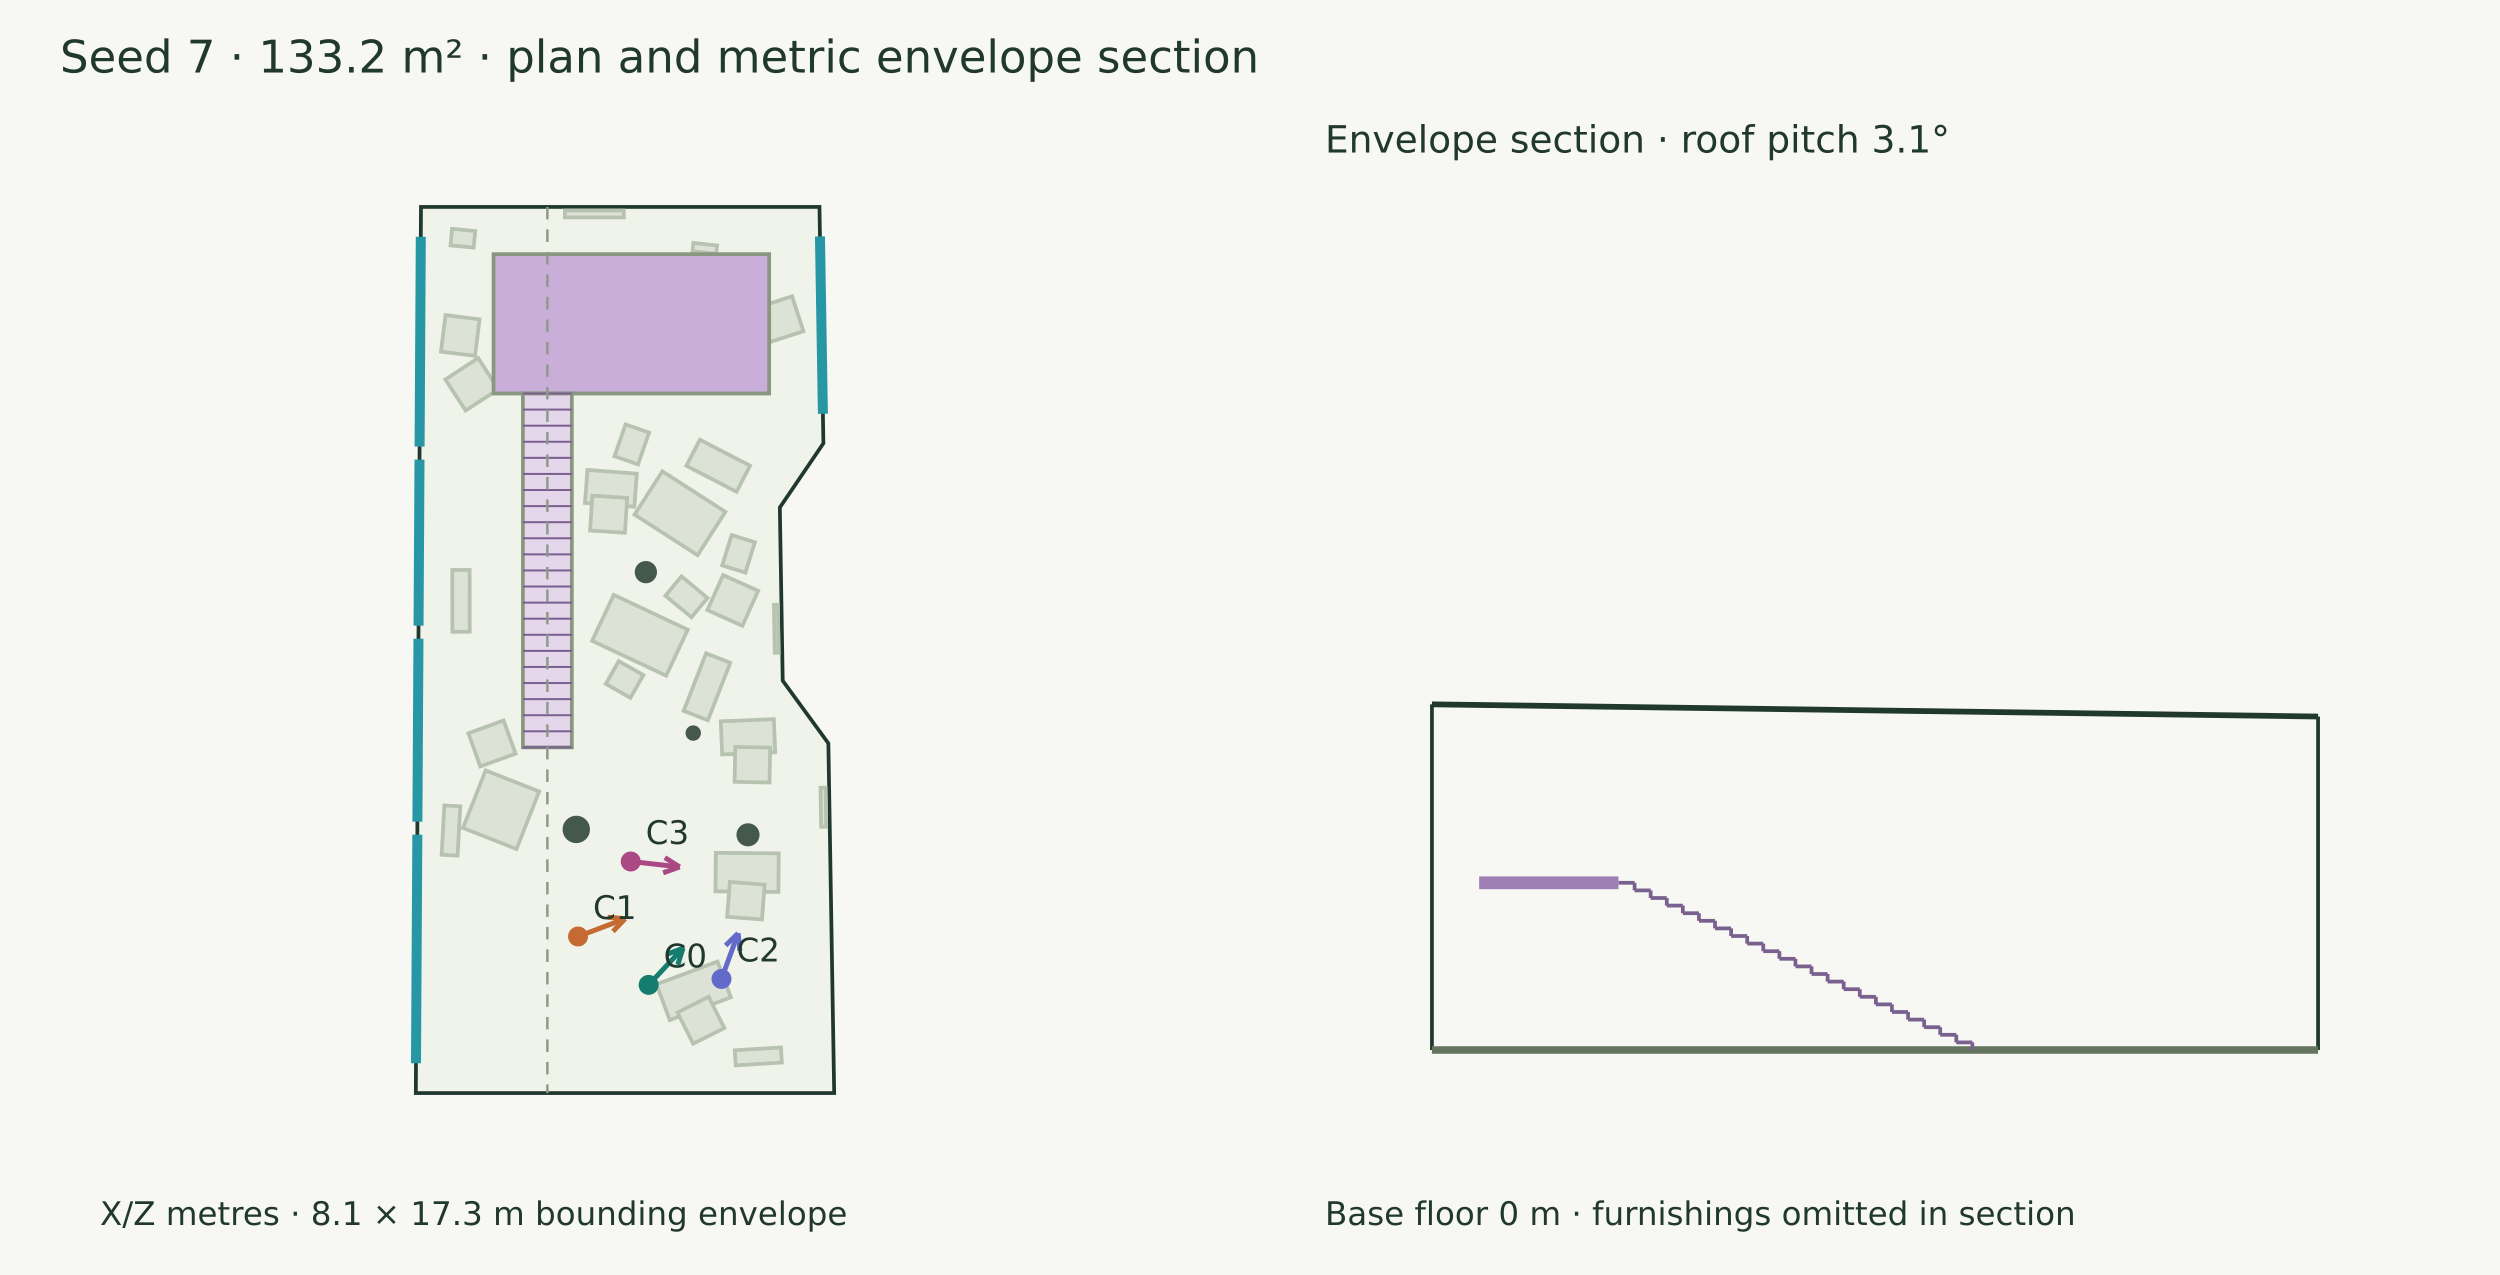
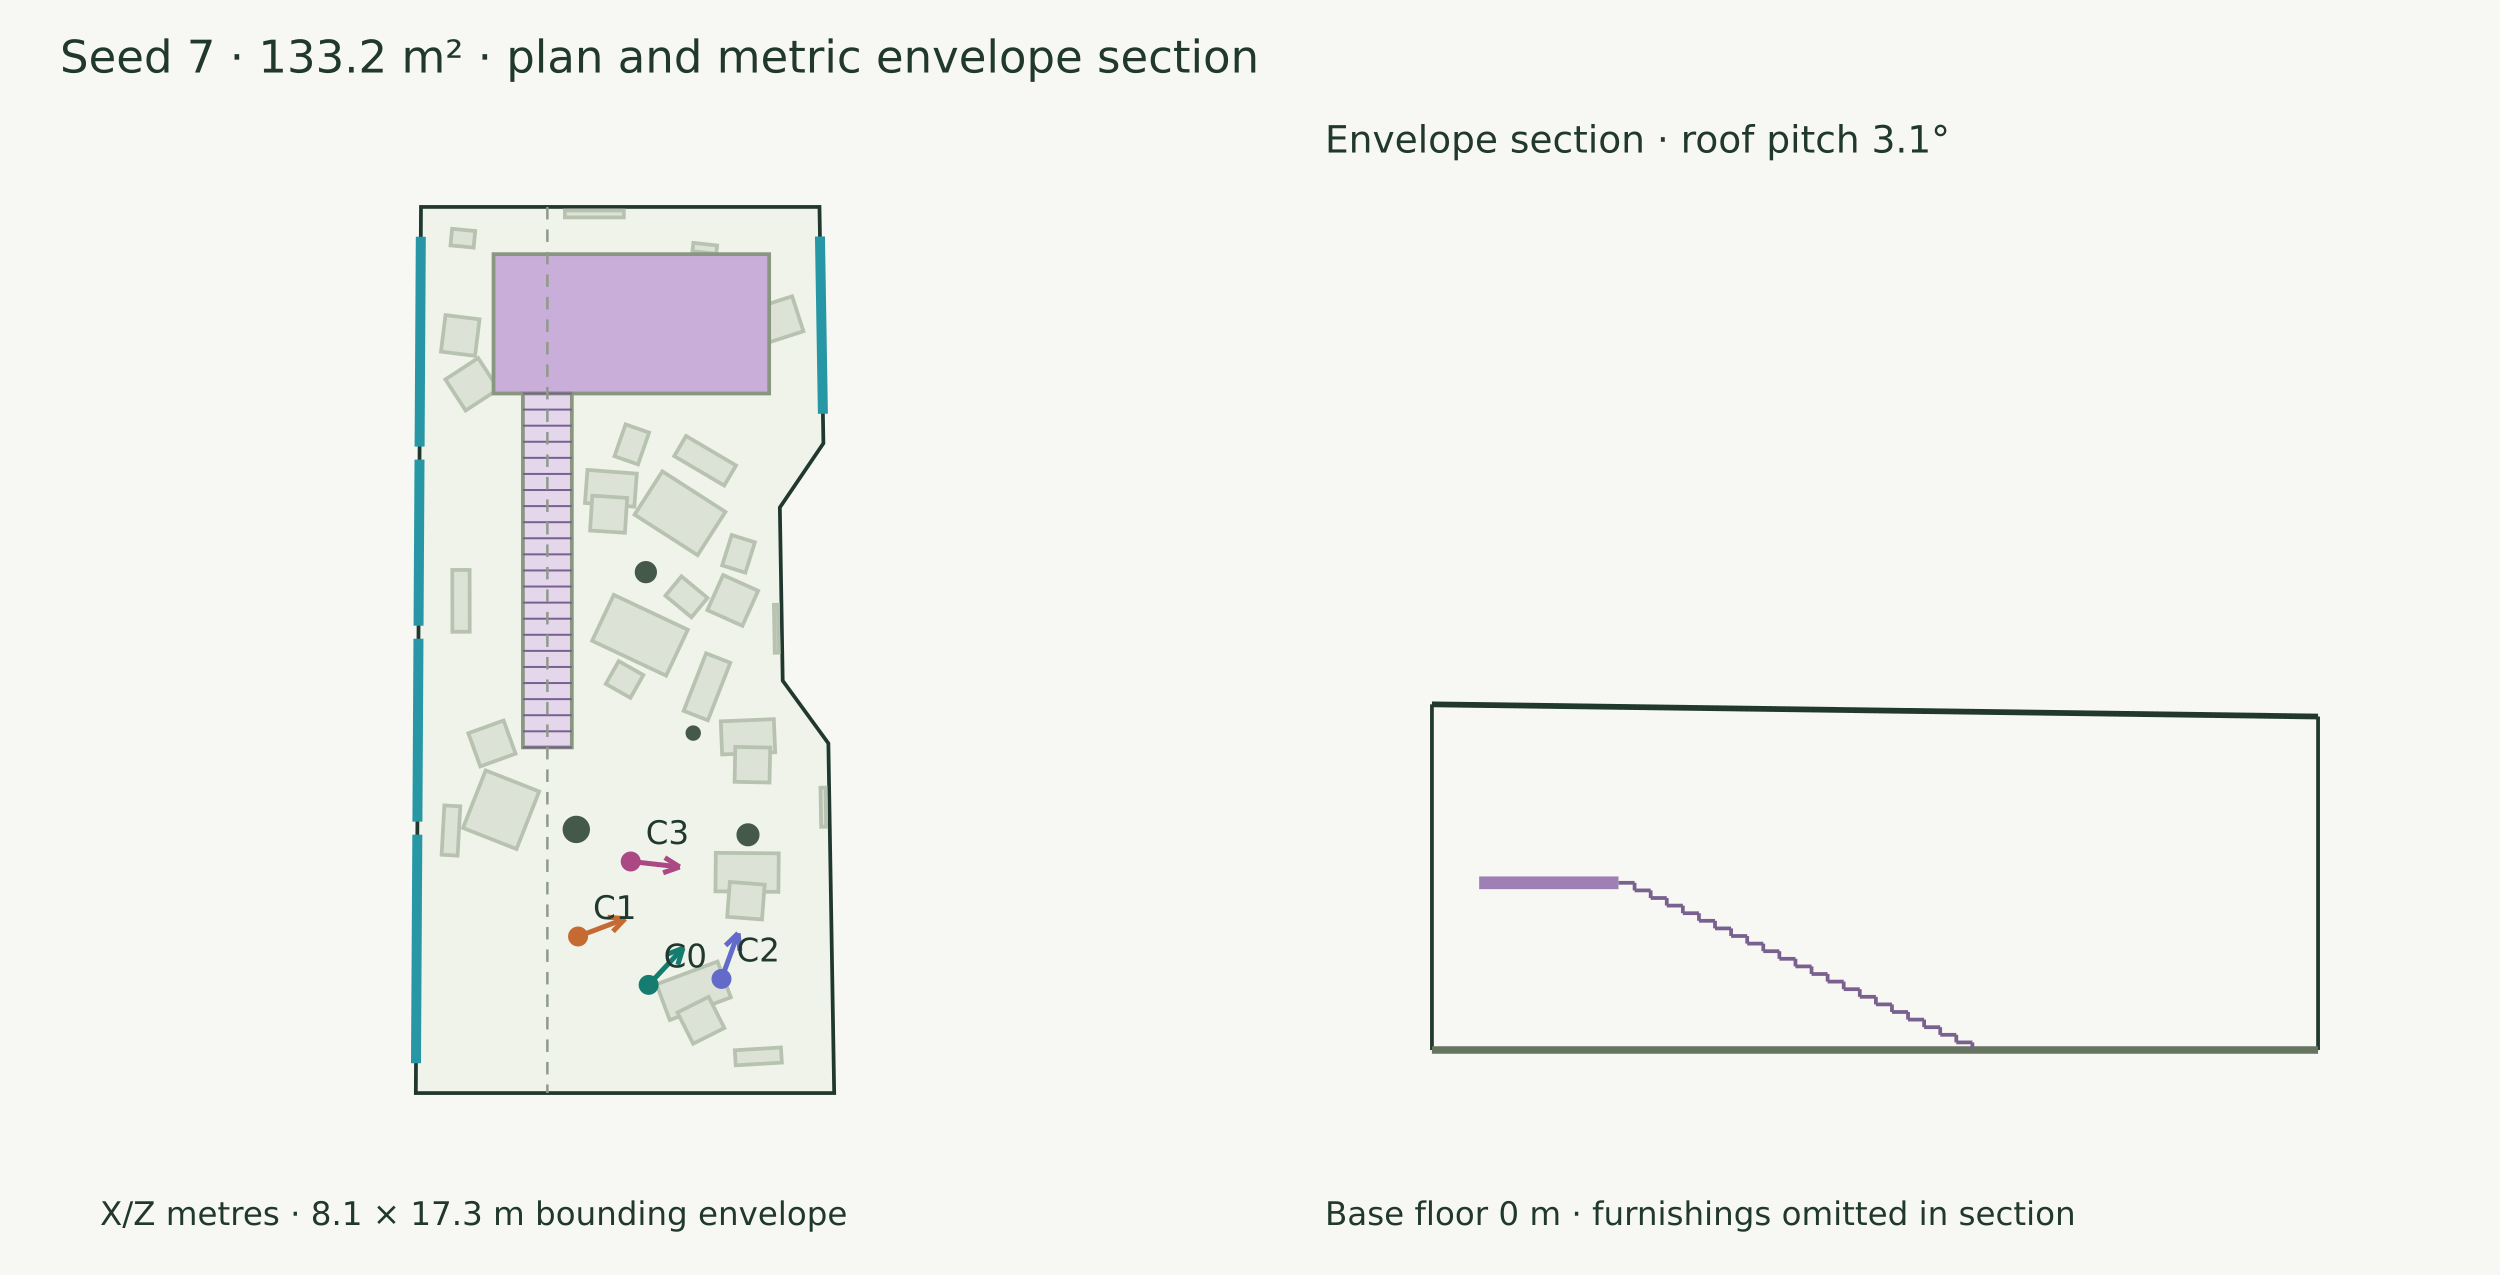
<svg xmlns="http://www.w3.org/2000/svg" width="1000" height="510" viewBox="0 0 1000 510">
  <rect width="100%" height="100%" fill="#f7f8f3" />
  <g font-family="DejaVu Sans" fill="#20382e">
    <text x="24.000" y="29.000" font-size="18">Seed 7 · 133.2 m² · plan and metric envelope section</text>
    <polygon points="168.393,82.773 327.787,82.773 329.358,177.332 311.934,202.993 313.084,272.271 331.350,297.339 333.673,437.227 166.327,437.227" fill="#eff3e9" stroke="#20382e" stroke-width="1.5" />
    <polygon points="245.503,237.941 275.107,251.892 266.446,270.272 236.842,256.321" fill="#dce3d6" stroke="#b7c2b0" stroke-width="1.5" />
    <polygon points="288.308,288.529 309.532,287.665 310.072,300.914 288.848,301.779" fill="#dce3d6" stroke="#b7c2b0" stroke-width="1.5" />
    <polygon points="294.116,298.756 308.084,299.046 307.794,313.014 293.826,312.724" fill="#dce3d6" stroke="#b7c2b0" stroke-width="1.5" />
    <polygon points="286.324,341.123 311.497,341.349 311.359,356.760 286.186,356.534" fill="#dce3d6" stroke="#b7c2b0" stroke-width="1.5" />
    <polygon points="291.937,352.790 305.867,353.856 304.801,367.786 290.871,366.720" fill="#dce3d6" stroke="#b7c2b0" stroke-width="1.5" />
    <polygon points="264.952,188.545 290.166,204.756 279.033,222.071 253.819,205.860" fill="#dce3d6" stroke="#b7c2b0" stroke-width="1.5" />
    <polygon points="234.984,187.973 254.723,189.460 253.728,202.676 233.988,201.189" fill="#dce3d6" stroke="#b7c2b0" stroke-width="1.5" />
    <polygon points="236.924,198.274 250.866,199.164 249.977,213.106 236.035,212.217" fill="#dce3d6" stroke="#b7c2b0" stroke-width="1.5" />
    <polygon points="262.581,393.716 287.001,384.621 292.328,398.925 267.909,408.020" fill="#dce3d6" stroke="#b7c2b0" stroke-width="1.5" />
    <polygon points="270.977,404.995 283.457,398.715 289.737,411.195 277.258,417.475" fill="#dce3d6" stroke="#b7c2b0" stroke-width="1.5" />
    <polygon points="312.738,425.021 294.289,426.138 293.923,420.105 312.373,418.987" fill="#dce3d6" stroke="#b7c2b0" stroke-width="1.5" />
    <polygon points="277.349,97.151 286.847,98.216 286.476,101.526 276.978,100.461" fill="#dce3d6" stroke="#b7c2b0" stroke-width="1.5" />
    <polygon points="187.845,227.967 187.884,252.700 180.951,252.711 180.912,227.978" fill="#dce3d6" stroke="#b7c2b0" stroke-width="1.5" />
    <polygon points="184.126,322.531 183.033,342.246 176.649,341.892 177.742,322.177" fill="#dce3d6" stroke="#b7c2b0" stroke-width="1.5" />
    <polygon points="260.266,153.449 256.511,128.588 269.106,126.686 272.861,151.547" fill="#dce3d6" stroke="#b7c2b0" stroke-width="1.5" />
    <polygon points="274.541,144.536 275.992,130.641 289.887,132.092 288.436,145.987" fill="#dce3d6" stroke="#b7c2b0" stroke-width="1.5" />
    <polygon points="236.419,109.622 261.031,111.809 259.731,126.440 235.119,124.254" fill="#dce3d6" stroke="#b7c2b0" stroke-width="1.5" />
    <polygon points="241.545,120.521 255.320,122.850 252.992,136.625 239.216,134.297" fill="#dce3d6" stroke="#b7c2b0" stroke-width="1.5" />
-     <polygon points="279.954,175.891 300.019,186.279 294.615,196.718 274.550,186.330" fill="#dce3d6" stroke="#b7c2b0" stroke-width="1.5" />
+     <polygon points="274.421,174.401 294.419,186.190 289.685,194.220 269.688,182.431" fill="#dce3d6" stroke="#b7c2b0" stroke-width="1.5" />
    <polygon points="289.235,230.028 303.252,236.316 296.964,250.333 282.947,244.045" fill="#dce3d6" stroke="#b7c2b0" stroke-width="1.5" />
    <polygon points="189.457,99.036 180.201,98.156 180.832,91.529 190.088,92.410" fill="#dce3d6" stroke="#b7c2b0" stroke-width="1.5" />
    <polygon points="191.250,143.215 199.363,155.650 186.250,164.206 178.137,151.771" fill="#dce3d6" stroke="#b7c2b0" stroke-width="1.5" />
    <polygon points="218.952,115.890 227.419,118.027 225.276,126.513 216.810,124.375" fill="#dce3d6" stroke="#b7c2b0" stroke-width="1.5" />
    <polygon points="247.484,264.445 257.332,270.024 252.168,279.141 242.320,273.562" fill="#dce3d6" stroke="#b7c2b0" stroke-width="1.5" />
    <polygon points="292.119,265.117 283.143,288.117 273.459,284.338 282.435,261.338" fill="#dce3d6" stroke="#b7c2b0" stroke-width="1.5" />
    <polygon points="288.874,226.159 292.676,214.025 301.950,216.931 298.148,229.066" fill="#dce3d6" stroke="#b7c2b0" stroke-width="1.5" />
    <polygon points="259.634,173.043 255.214,185.763 245.799,182.492 250.219,169.772" fill="#dce3d6" stroke="#b7c2b0" stroke-width="1.5" />
    <polygon points="272.574,230.538 283.001,239.176 276.589,246.915 266.163,238.277" fill="#dce3d6" stroke="#b7c2b0" stroke-width="1.5" />
    <polygon points="187.329,293.297 201.431,288.200 206.224,301.460 192.122,306.557" fill="#dce3d6" stroke="#b7c2b0" stroke-width="1.5" />
    <polygon points="206.596,339.613 185.197,331.181 194.266,308.167 215.665,316.599" fill="#dce3d6" stroke="#b7c2b0" stroke-width="1.5" />
    <polygon points="321.363,132.487 307.647,136.924 303.124,122.944 316.841,118.506" fill="#dce3d6" stroke="#b7c2b0" stroke-width="1.5" />
    <polygon points="191.821,127.740 190.001,142.349 176.386,140.653 178.206,126.044" fill="#dce3d6" stroke="#b7c2b0" stroke-width="1.5" />
    <polygon points="330.211,315.054 330.470,330.691 328.463,330.725 328.203,315.087" fill="#dce3d6" stroke="#b7c2b0" stroke-width="1.5" />
    <polygon points="225.944,84.206 249.539,84.206 249.539,86.973 225.944,86.973" fill="#dce3d6" stroke="#b7c2b0" stroke-width="1.5" />
    <polygon points="311.146,241.897 311.464,261.084 309.888,261.110 309.569,241.923" fill="#dce3d6" stroke="#b7c2b0" stroke-width="1.5" />
    <circle cx="258.344" cy="228.857" r="4.46" fill="#45594a" />
    <circle cx="230.513" cy="331.769" r="5.49" fill="#45594a" />
    <circle cx="299.198" cy="333.924" r="4.622" fill="#45594a" />
    <circle cx="277.291" cy="293.234" r="3.08" fill="#45594a" />
    <path d="M327.984,94.592 L329.161,165.512" stroke="#2797a5" stroke-width="4" fill="none" />
    <path d="M166.396,425.302 L166.929,333.875" stroke="#2797a5" stroke-width="4" fill="none" />
    <path d="M166.959,328.667 L167.386,255.491" stroke="#2797a5" stroke-width="4" fill="none" />
    <path d="M167.416,250.283 L167.804,183.844" stroke="#2797a5" stroke-width="4" fill="none" />
    <path d="M167.834,178.635 L168.323,94.698" stroke="#2797a5" stroke-width="4" fill="none" />
    <polygon points="197.418,101.661 307.667,101.661 307.667,157.402 197.418,157.402" fill="#c8aed8" stroke="#899781" stroke-width="1.5" />
    <polygon points="209.164,157.402 228.735,157.402 228.735,298.955 209.164,298.955" fill="#e4d7ec" stroke="#899781" stroke-width="1.5" />
    <path d="M209.164,298.955 L228.735,298.955" stroke="#79608f" stroke-width="0.8" fill="none" />
    <path d="M209.164,292.521 L228.735,292.521" stroke="#79608f" stroke-width="0.8" fill="none" />
    <path d="M209.164,286.087 L228.735,286.087" stroke="#79608f" stroke-width="0.8" fill="none" />
    <path d="M209.164,279.653 L228.735,279.653" stroke="#79608f" stroke-width="0.8" fill="none" />
    <path d="M209.164,273.218 L228.735,273.218" stroke="#79608f" stroke-width="0.8" fill="none" />
    <path d="M209.164,266.784 L228.735,266.784" stroke="#79608f" stroke-width="0.8" fill="none" />
    <path d="M209.164,260.350 L228.735,260.350" stroke="#79608f" stroke-width="0.8" fill="none" />
    <path d="M209.164,253.916 L228.735,253.916" stroke="#79608f" stroke-width="0.8" fill="none" />
    <path d="M209.164,247.481 L228.735,247.481" stroke="#79608f" stroke-width="0.8" fill="none" />
    <path d="M209.164,241.047 L228.735,241.047" stroke="#79608f" stroke-width="0.8" fill="none" />
    <path d="M209.164,234.613 L228.735,234.613" stroke="#79608f" stroke-width="0.8" fill="none" />
    <path d="M209.164,228.179 L228.735,228.179" stroke="#79608f" stroke-width="0.8" fill="none" />
    <path d="M209.164,221.745 L228.735,221.745" stroke="#79608f" stroke-width="0.8" fill="none" />
    <path d="M209.164,215.310 L228.735,215.310" stroke="#79608f" stroke-width="0.8" fill="none" />
    <path d="M209.164,208.876 L228.735,208.876" stroke="#79608f" stroke-width="0.8" fill="none" />
    <path d="M209.164,202.442 L228.735,202.442" stroke="#79608f" stroke-width="0.8" fill="none" />
    <path d="M209.164,196.008 L228.735,196.008" stroke="#79608f" stroke-width="0.8" fill="none" />
    <path d="M209.164,189.573 L228.735,189.573" stroke="#79608f" stroke-width="0.8" fill="none" />
    <path d="M209.164,183.139 L228.735,183.139" stroke="#79608f" stroke-width="0.8" fill="none" />
    <path d="M209.164,176.705 L228.735,176.705" stroke="#79608f" stroke-width="0.8" fill="none" />
    <path d="M209.164,170.271 L228.735,170.271" stroke="#79608f" stroke-width="0.8" fill="none" />
    <path d="M209.164,163.836 L228.735,163.836" stroke="#79608f" stroke-width="0.8" fill="none" />
    <path d="M209.164,157.402 L228.735,157.402" stroke="#79608f" stroke-width="0.8" fill="none" />
    <path d="M259.454,393.953 L273.192,379.249" stroke="#147d70" stroke-width="2" fill="none" />
    <path d="M273.192,379.249 L271.113,385.933" stroke="#147d70" stroke-width="2" fill="none" />
    <path d="M273.192,379.249 L266.664,381.776" stroke="#147d70" stroke-width="2" fill="none" />
    <circle cx="259.454" cy="393.953" r="4" fill="#147d70" />
    <text x="265.454" y="386.953" font-size="13">C0</text>
    <path d="M231.220,374.591 L250.012,367.507" stroke="#c56a33" stroke-width="2" fill="none" />
    <path d="M250.012,367.507 L245.188,372.579" stroke="#c56a33" stroke-width="2" fill="none" />
    <path d="M250.012,367.507 L243.040,366.881" stroke="#c56a33" stroke-width="2" fill="none" />
    <circle cx="231.22" cy="374.591" r="4" fill="#c56a33" />
    <text x="237.220" y="367.591" font-size="13">C1</text>
    <path d="M288.596,391.575 L295.247,373.318" stroke="#626aca" stroke-width="2" fill="none" />
    <path d="M295.247,373.318 L295.951,380.283" stroke="#626aca" stroke-width="2" fill="none" />
    <path d="M295.247,373.318 L290.229,378.198" stroke="#626aca" stroke-width="2" fill="none" />
    <circle cx="288.596" cy="391.575" r="4" fill="#626aca" />
    <text x="294.596" y="384.575" font-size="13">C2</text>
    <path d="M252.289,344.600 L271.861,346.783" stroke="#aa4984" stroke-width="2" fill="none" />
    <path d="M271.861,346.783 L265.259,349.110" stroke="#aa4984" stroke-width="2" fill="none" />
    <path d="M271.861,346.783 L265.934,343.058" stroke="#aa4984" stroke-width="2" fill="none" />
    <circle cx="252.289" cy="344.6" r="4" fill="#aa4984" />
    <text x="258.289" y="337.600" font-size="13">C3</text>
    <text x="40.000" y="490.000" font-size="13">X/Z metres · 8.1 × 17.3 m bounding envelope</text>
    <path d="M218.950,82.773 L218.950,437.227" stroke="#909a8b" stroke-width="1" stroke-dasharray="5 4" fill="none" />
    <path d="M572.773,281.734 L927.227,286.616" stroke="#20382e" stroke-width="2.3" fill="none" />
    <path d="M572.773,420.000 L572.773,281.734" stroke="#20382e" stroke-width="1.5" fill="none" />
    <path d="M927.227,420.000 L927.227,286.616" stroke="#20382e" stroke-width="1.5" fill="none" />
    <path d="M572.773,420.000 L927.227,420.000" stroke="#65745f" stroke-width="3" fill="none" />
    <path d="M572.773,420.000 L572.773,420.000" stroke="#8d9a85" stroke-width="1" fill="none" />
    <path d="M927.227,420.000 L927.227,420.000" stroke="#8d9a85" stroke-width="1" fill="none" />
    <path d="M591.661,353.122 L647.402,353.122" stroke="#9f80b4" stroke-width="5.099" fill="none" />
    <path d="M788.955,416.960 L782.521,416.960" stroke="#79608f" stroke-width="1.5" fill="none" />
    <path d="M788.955,420.000 L788.955,416.960" stroke="#79608f" stroke-width="1.5" fill="none" />
    <path d="M782.521,413.920 L776.087,413.920" stroke="#79608f" stroke-width="1.5" fill="none" />
    <path d="M782.521,416.960 L782.521,413.920" stroke="#79608f" stroke-width="1.5" fill="none" />
    <path d="M776.087,410.880 L769.653,410.880" stroke="#79608f" stroke-width="1.5" fill="none" />
    <path d="M776.087,413.920 L776.087,410.880" stroke="#79608f" stroke-width="1.5" fill="none" />
    <path d="M769.653,407.840 L763.218,407.840" stroke="#79608f" stroke-width="1.5" fill="none" />
    <path d="M769.653,410.880 L769.653,407.840" stroke="#79608f" stroke-width="1.5" fill="none" />
    <path d="M763.218,404.800 L756.784,404.800" stroke="#79608f" stroke-width="1.5" fill="none" />
    <path d="M763.218,407.840 L763.218,404.800" stroke="#79608f" stroke-width="1.5" fill="none" />
    <path d="M756.784,401.760 L750.350,401.760" stroke="#79608f" stroke-width="1.5" fill="none" />
    <path d="M756.784,404.800 L756.784,401.760" stroke="#79608f" stroke-width="1.5" fill="none" />
    <path d="M750.350,398.721 L743.916,398.721" stroke="#79608f" stroke-width="1.5" fill="none" />
    <path d="M750.350,401.760 L750.350,398.721" stroke="#79608f" stroke-width="1.5" fill="none" />
    <path d="M743.916,395.681 L737.481,395.681" stroke="#79608f" stroke-width="1.5" fill="none" />
    <path d="M743.916,398.721 L743.916,395.681" stroke="#79608f" stroke-width="1.5" fill="none" />
    <path d="M737.481,392.641 L731.047,392.641" stroke="#79608f" stroke-width="1.5" fill="none" />
    <path d="M737.481,395.681 L737.481,392.641" stroke="#79608f" stroke-width="1.5" fill="none" />
    <path d="M731.047,389.601 L724.613,389.601" stroke="#79608f" stroke-width="1.5" fill="none" />
    <path d="M731.047,392.641 L731.047,389.601" stroke="#79608f" stroke-width="1.5" fill="none" />
    <path d="M724.613,386.561 L718.179,386.561" stroke="#79608f" stroke-width="1.5" fill="none" />
    <path d="M724.613,389.601 L724.613,386.561" stroke="#79608f" stroke-width="1.5" fill="none" />
    <path d="M718.179,383.521 L711.745,383.521" stroke="#79608f" stroke-width="1.5" fill="none" />
    <path d="M718.179,386.561 L718.179,383.521" stroke="#79608f" stroke-width="1.5" fill="none" />
    <path d="M711.745,380.481 L705.310,380.481" stroke="#79608f" stroke-width="1.5" fill="none" />
    <path d="M711.745,383.521 L711.745,380.481" stroke="#79608f" stroke-width="1.5" fill="none" />
    <path d="M705.310,377.441 L698.876,377.441" stroke="#79608f" stroke-width="1.5" fill="none" />
    <path d="M705.310,380.481 L705.310,377.441" stroke="#79608f" stroke-width="1.5" fill="none" />
    <path d="M698.876,374.401 L692.442,374.401" stroke="#79608f" stroke-width="1.5" fill="none" />
    <path d="M698.876,377.441 L698.876,374.401" stroke="#79608f" stroke-width="1.5" fill="none" />
    <path d="M692.442,371.361 L686.008,371.361" stroke="#79608f" stroke-width="1.5" fill="none" />
    <path d="M692.442,374.401 L692.442,371.361" stroke="#79608f" stroke-width="1.5" fill="none" />
    <path d="M686.008,368.321 L679.573,368.321" stroke="#79608f" stroke-width="1.5" fill="none" />
    <path d="M686.008,371.361 L686.008,368.321" stroke="#79608f" stroke-width="1.5" fill="none" />
    <path d="M679.573,365.281 L673.139,365.281" stroke="#79608f" stroke-width="1.5" fill="none" />
    <path d="M679.573,368.321 L679.573,365.281" stroke="#79608f" stroke-width="1.5" fill="none" />
    <path d="M673.139,362.241 L666.705,362.241" stroke="#79608f" stroke-width="1.5" fill="none" />
    <path d="M673.139,365.281 L673.139,362.241" stroke="#79608f" stroke-width="1.5" fill="none" />
    <path d="M666.705,359.201 L660.271,359.201" stroke="#79608f" stroke-width="1.5" fill="none" />
    <path d="M666.705,362.241 L666.705,359.201" stroke="#79608f" stroke-width="1.5" fill="none" />
    <path d="M660.271,356.162 L653.836,356.162" stroke="#79608f" stroke-width="1.5" fill="none" />
    <path d="M660.271,359.201 L660.271,356.162" stroke="#79608f" stroke-width="1.5" fill="none" />
    <path d="M653.836,353.122 L647.402,353.122" stroke="#79608f" stroke-width="1.5" fill="none" />
    <path d="M653.836,356.162 L653.836,353.122" stroke="#79608f" stroke-width="1.5" fill="none" />
    <text x="530.000" y="61.000" font-size="15">Envelope section · roof pitch 3.1°</text>
    <text x="530.000" y="490.000" font-size="13">Base floor 0 m · furnishings omitted in section</text>
  </g>
</svg>
